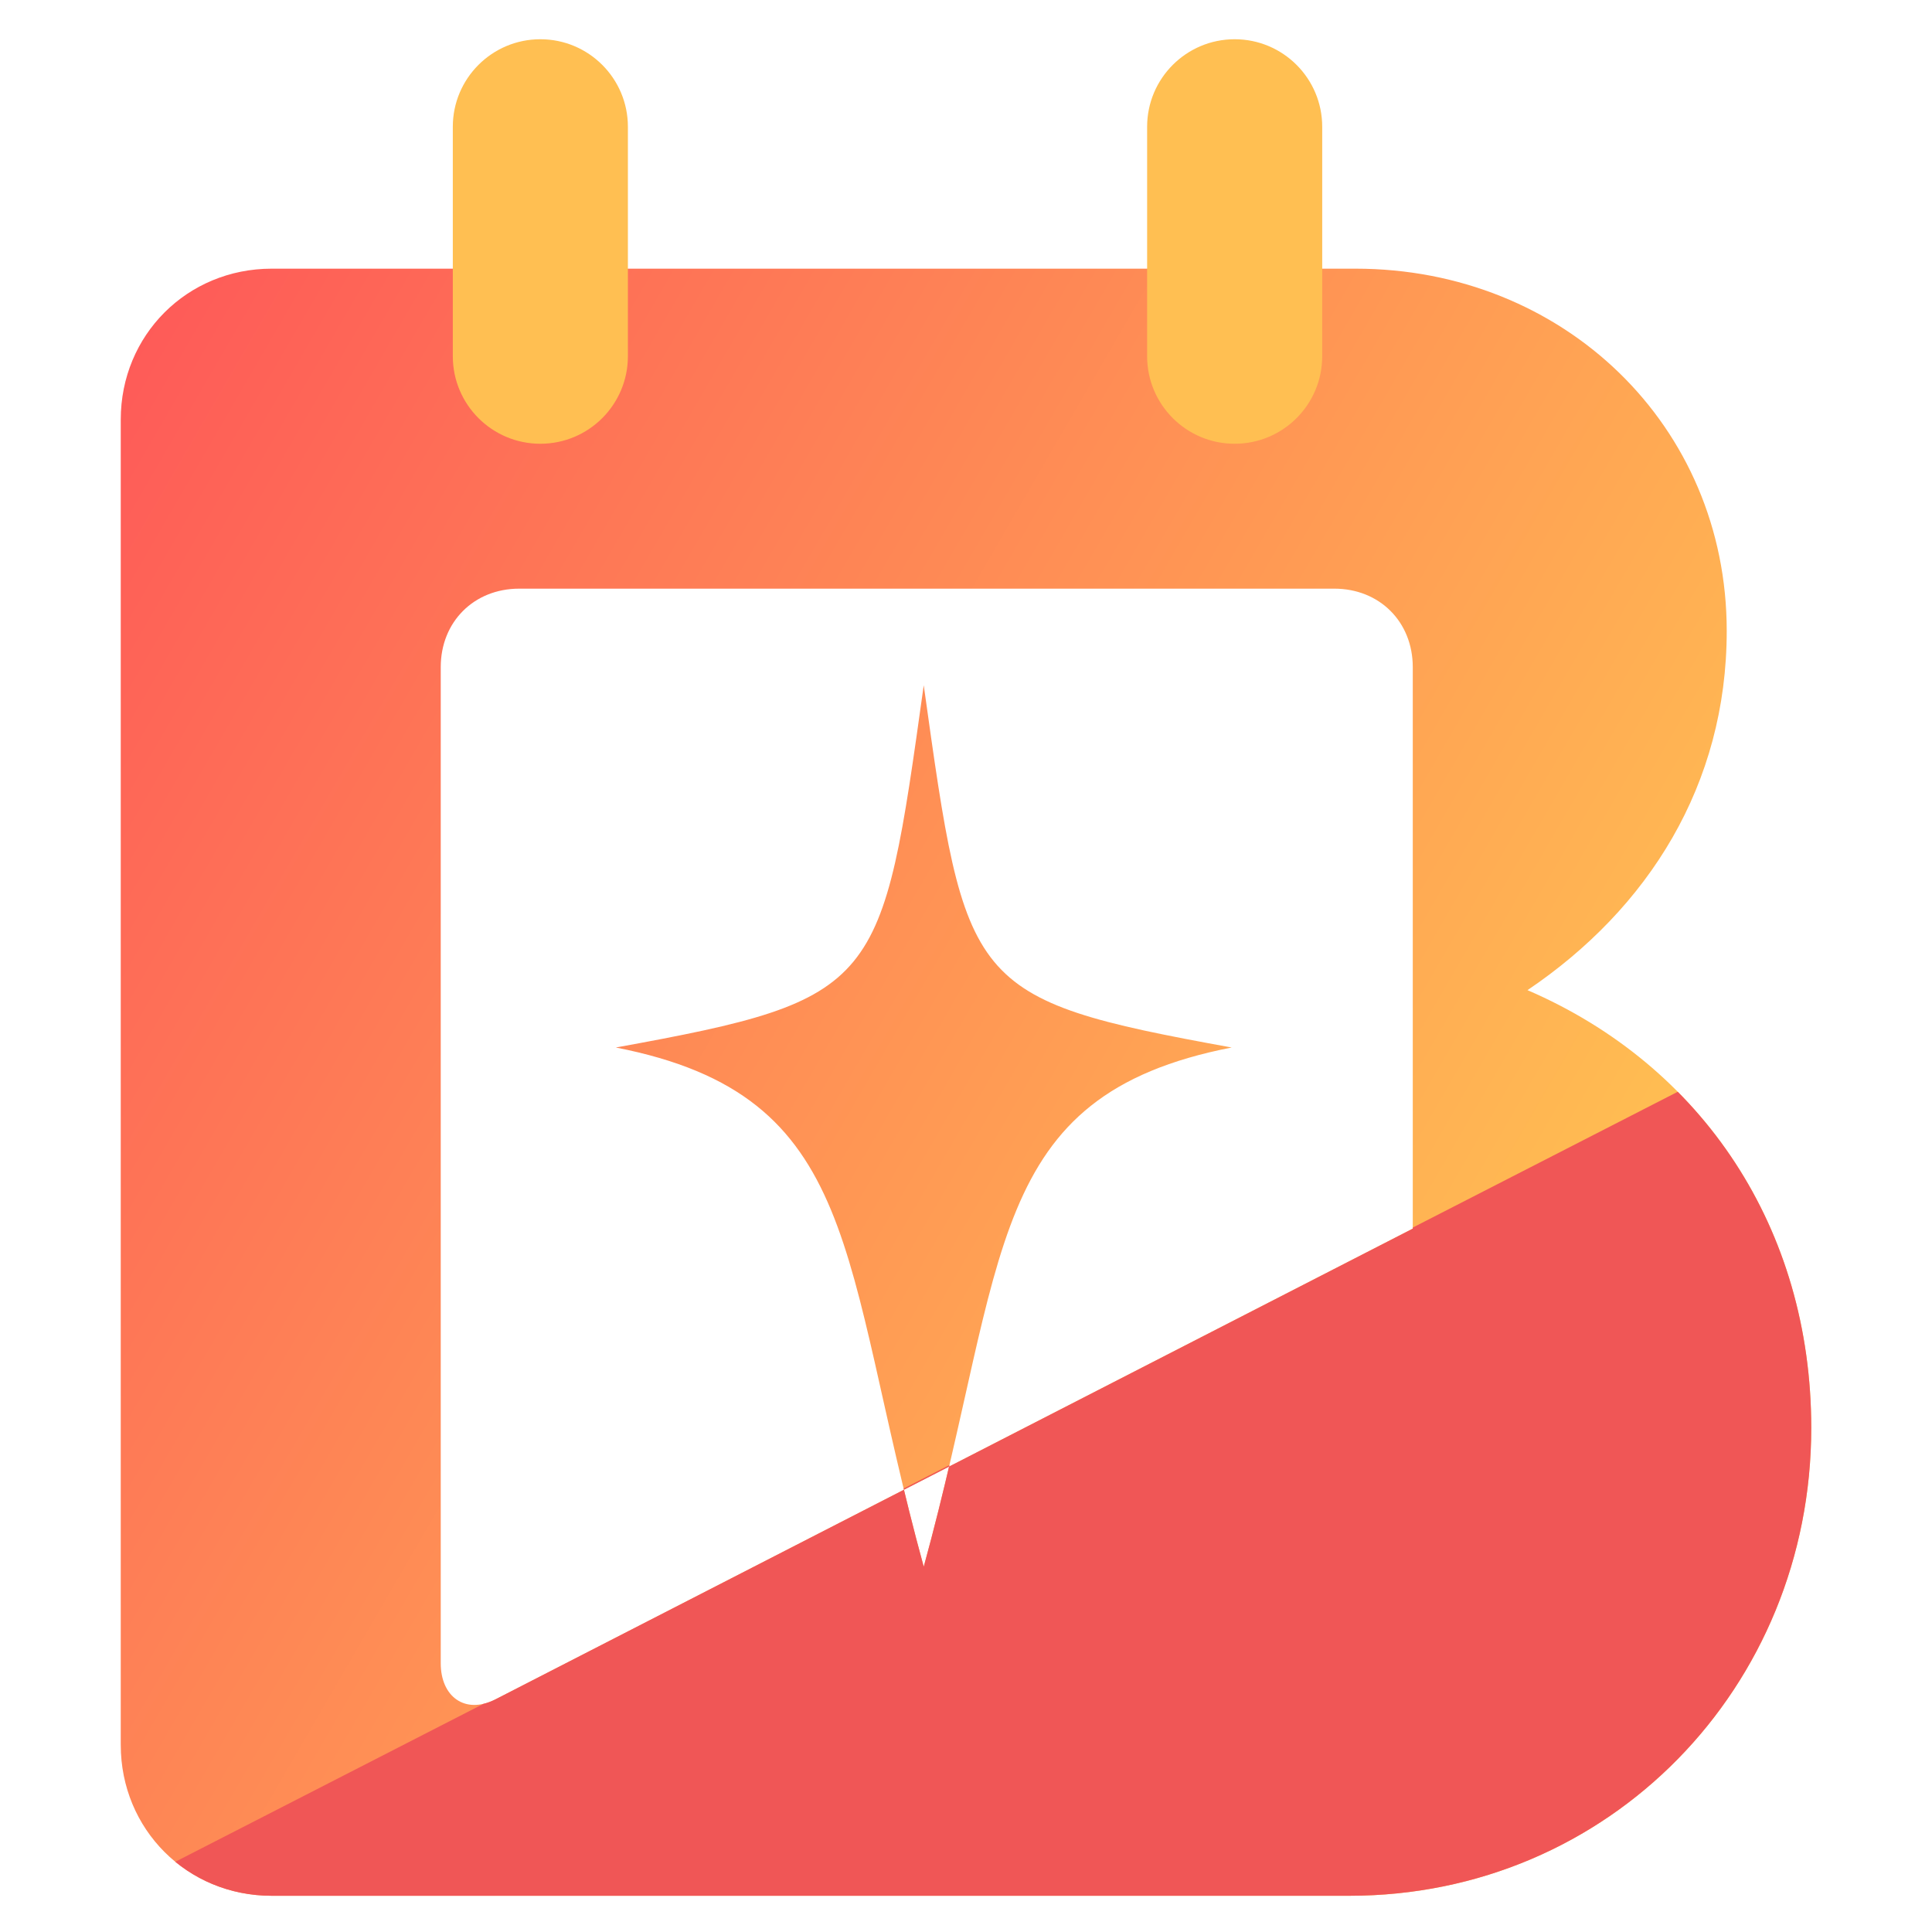
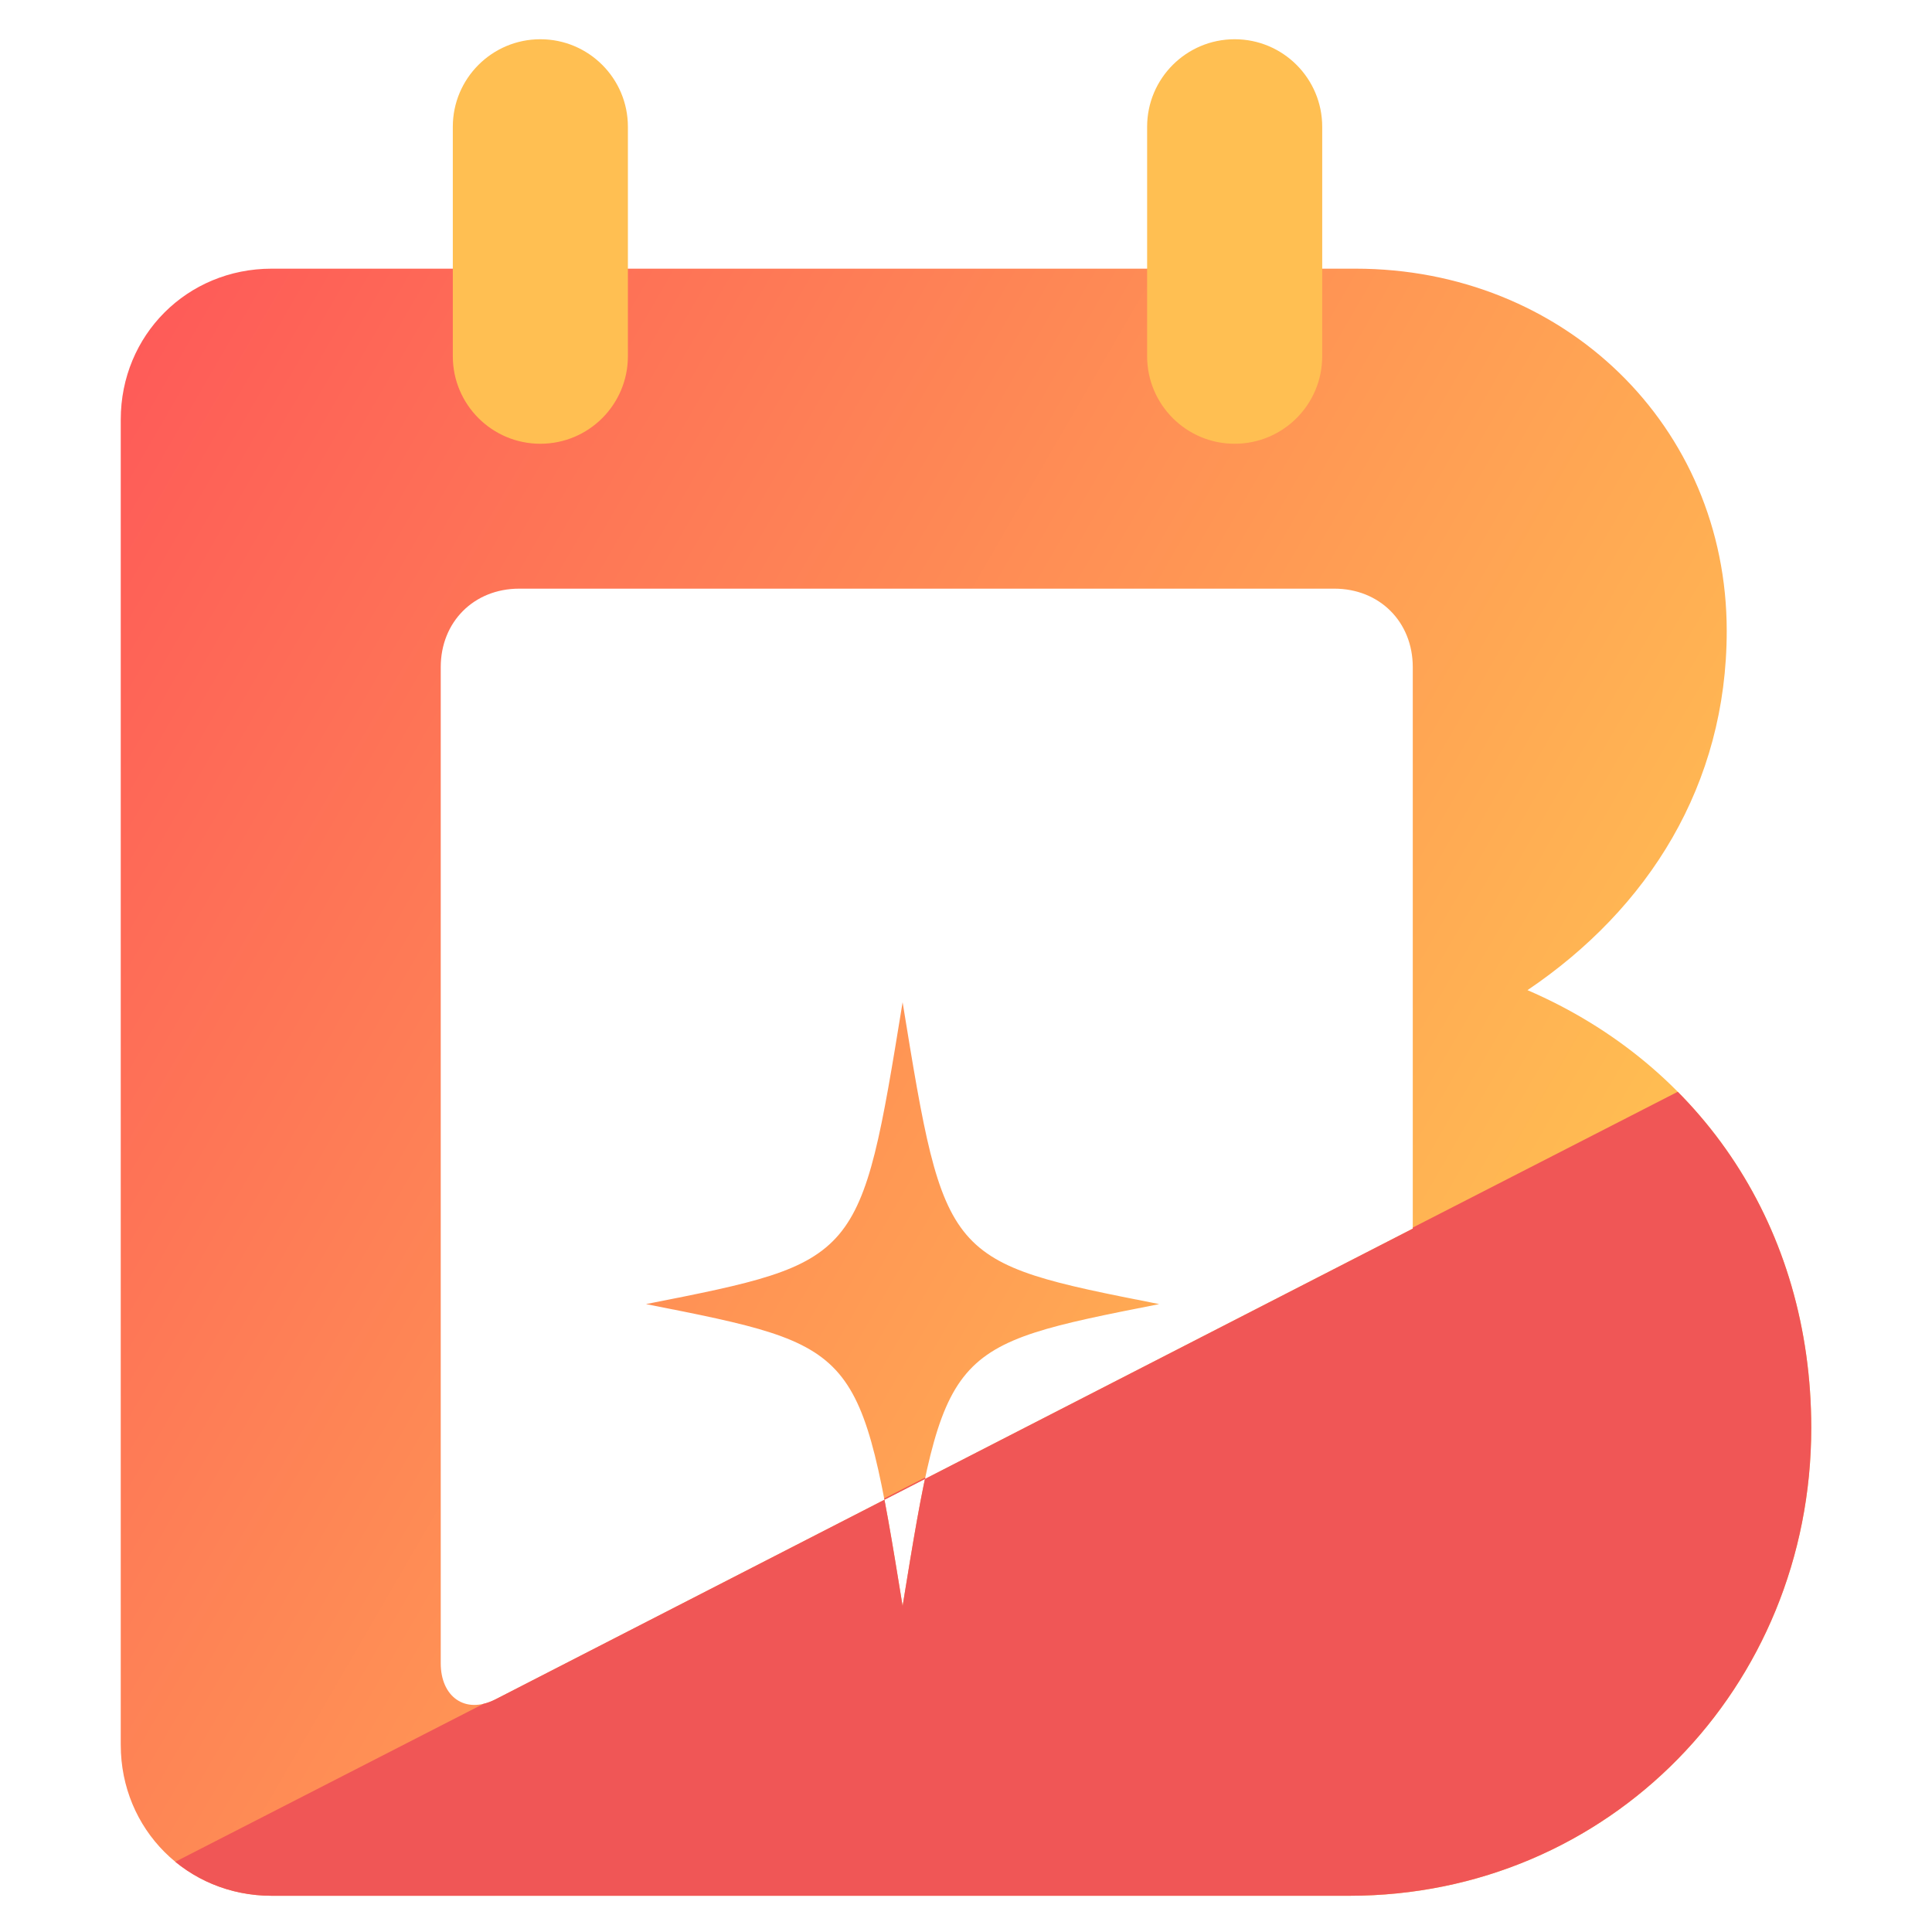
<svg xmlns="http://www.w3.org/2000/svg" viewBox="0 0 1024 1024">
  <g transform="translate(512 512) scale(1.6) translate(-526 -513)">
    <defs>
      <linearGradient id="grad" gradientUnits="userSpaceOnUse" x1="246" y1="282" x2="760" y2="580">
        <stop offset="0" stop-color="#fe5858" />
        <stop offset="1" stop-color="#ffbf52" />
      </linearGradient>
      <clipPath id="page">
-         <path clip-rule="evenodd" d="M296 282H655C724 282 778 334 778 402C778 453 752 494 712 521C770 546 806 600 806 666C806 752 739 821 653 821H296C268 821 246 799 246 771V332C246 304 268 282 296 282Z M378 388H648C663 388 674 399 674 414V600L370 756C360 761 352 755 352 744V414C352 399 363 388 378 388Z M512 420C526 520 526 524 614 540C532 556 540 610 512 712C484 610 492 556 410 540C498 524 498 520 512 420Z" />
+         <path clip-rule="evenodd" d="M296 282H655C724 282 778 334 778 402C778 453 752 494 712 521C770 546 806 600 806 666C806 752 739 821 653 821H296C268 821 246 799 246 771V332C246 304 268 282 296 282Z M378 388H648C663 388 674 399 674 414V600L370 756C360 761 352 755 352 744V414C352 399 363 388 378 388Z M505 525C519 611 519 611 590 625C519 639 519 639 505 725C491 639 491 639 420 625C491 611 491 611 505 525Z" />
      </clipPath>
    </defs>
-     <path fill="url(#grad)" fill-rule="evenodd" d="M296 282H655C724 282 778 334 778 402C778 453 752 494 712 521C770 546 806 600 806 666C806 752 739 821 653 821H296C268 821 246 799 246 771V332C246 304 268 282 296 282Z M378 388H648C663 388 674 399 674 414V600L370 756C360 761 352 755 352 744V414C352 399 363 388 378 388Z M512 420C526 520 526 524 614 540C532 556 540 610 512 712C484 610 492 556 410 540C498 524 498 520 512 420Z" />
+     <path fill="url(#grad)" fill-rule="evenodd" d="M296 282H655C724 282 778 334 778 402C778 453 752 494 712 521C770 546 806 600 806 666C806 752 739 821 653 821H296C268 821 246 799 246 771V332C246 304 268 282 296 282Z M378 388H648C663 388 674 399 674 414V600L370 756C360 761 352 755 352 744V414C352 399 363 388 378 388Z M505 525C519 611 519 611 590 625C519 639 519 639 505 725C491 639 491 639 420 625C491 611 491 611 505 525Z" />
    <path clip-path="url(#page)" fill="#f05656" d="M246 819L806 532V840H230Z" />
    <rect x="356" y="206" width="58" height="134" rx="29" fill="#ffbf52" />
    <rect x="586" y="206" width="58" height="134" rx="29" fill="#ffbf52" />
  </g>
</svg>
